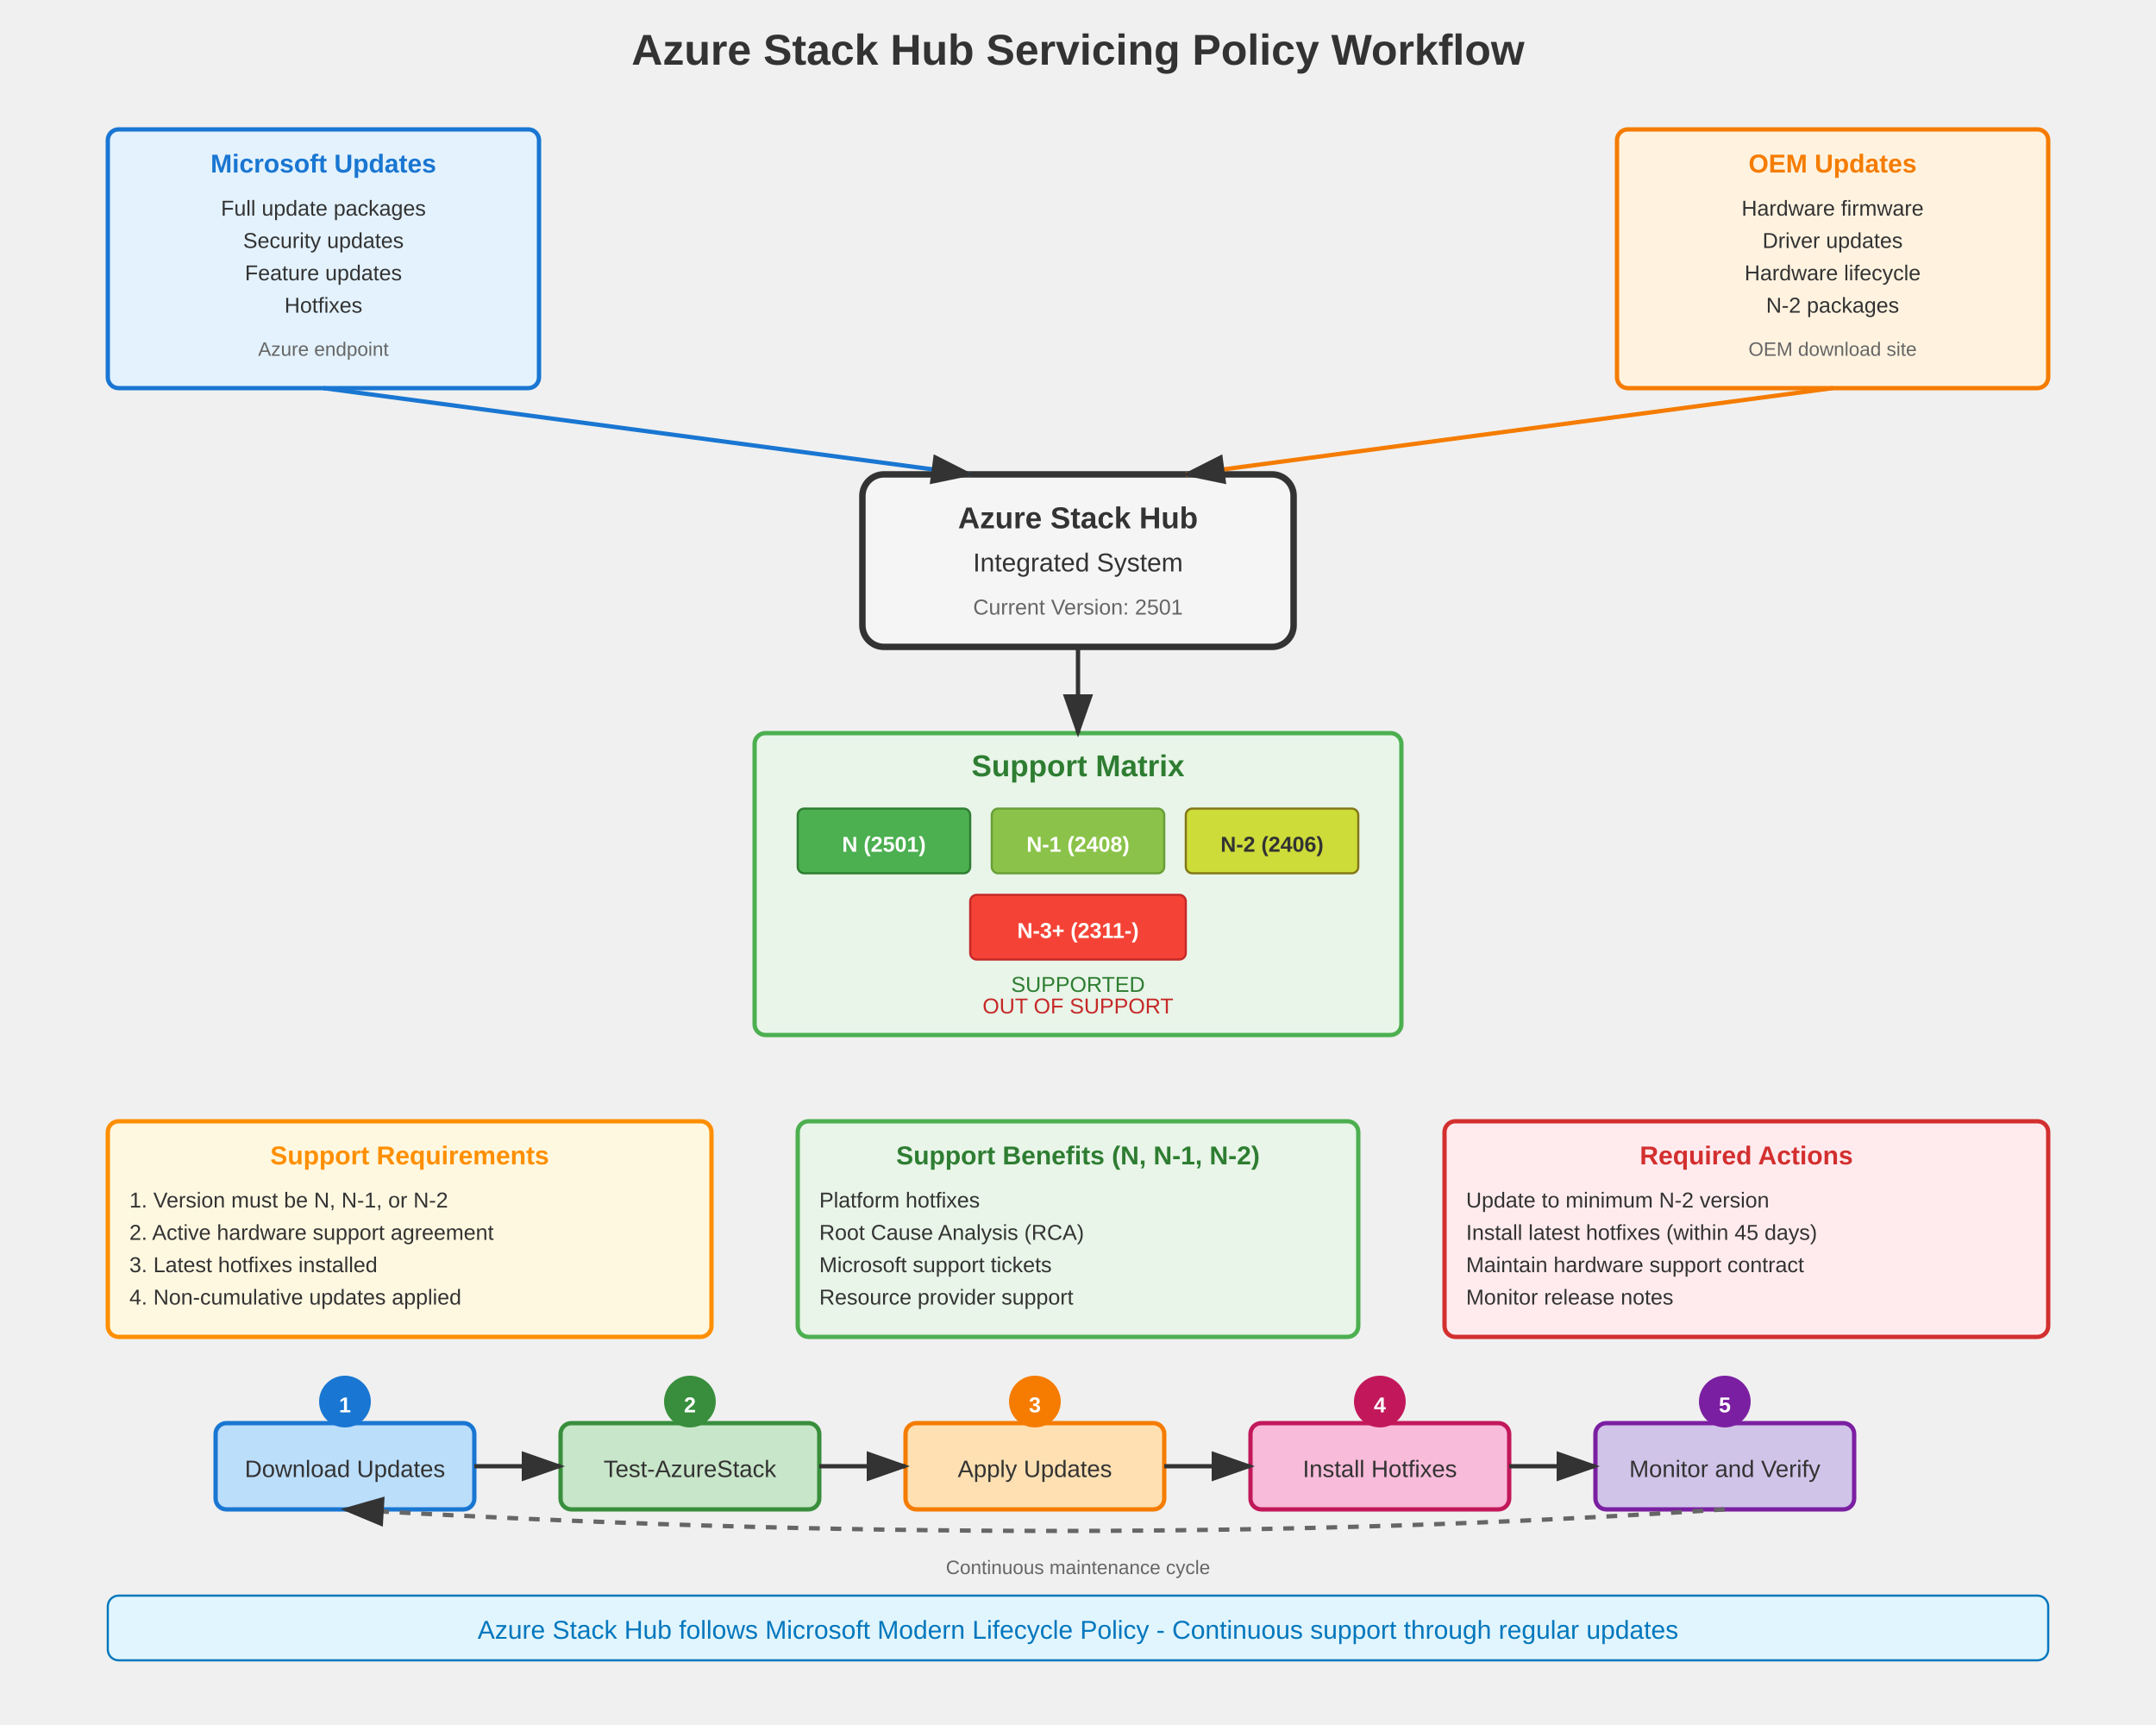
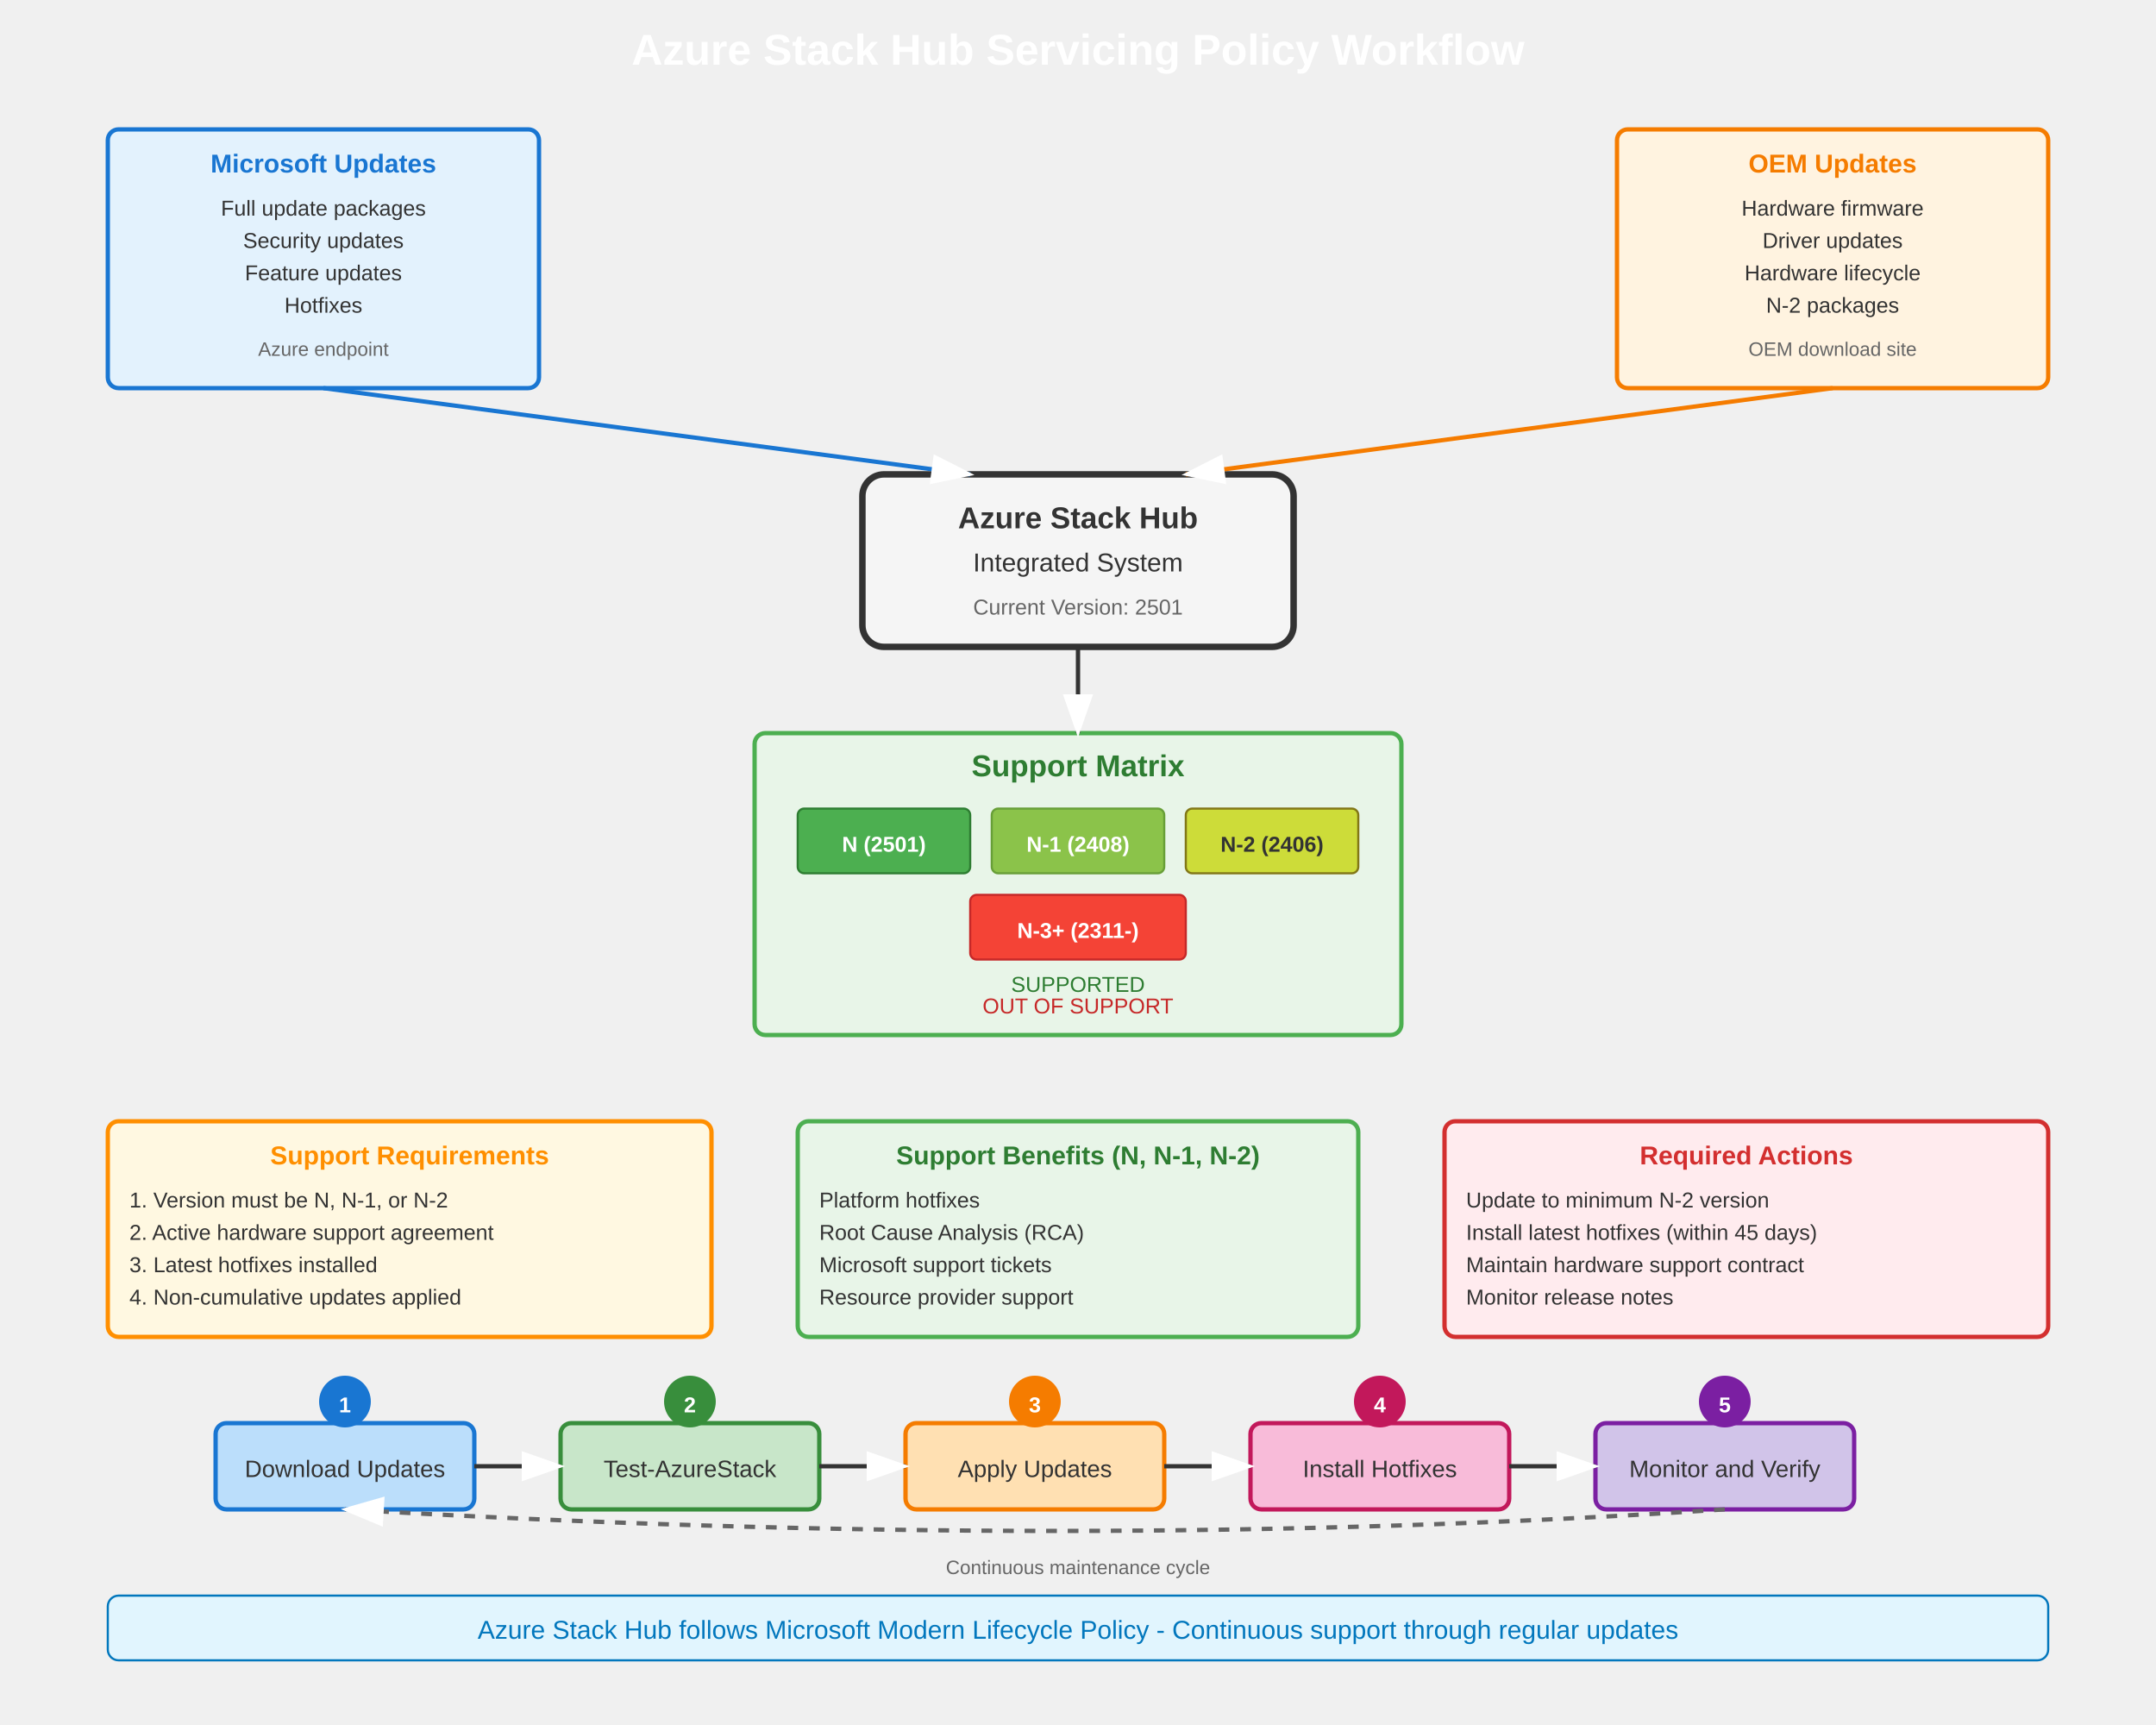
<svg xmlns="http://www.w3.org/2000/svg" width="1000" height="800">
  <defs>
    <marker id="arrowhead" markerWidth="10" markerHeight="7" refX="9" refY="3.5" orient="auto">
-       <polygon points="0 0, 10 3.5, 0 7" fill="#333" />
+       <polygon points="0 0, 10 3.5, 0 7" fill="white" />
    </marker>
  </defs>
-   <text x="500" y="30" text-anchor="middle" font-family="Arial, sans-serif" font-size="20" font-weight="bold" fill="#333">
+   <text x="500" y="30" text-anchor="middle" font-family="Arial, sans-serif" font-size="20" font-weight="bold" fill="white">
    Azure Stack Hub Servicing Policy Workflow
  </text>
  <rect x="50" y="60" width="200" height="120" rx="5" fill="#E3F2FD" stroke="#1976D2" stroke-width="2" />
  <text x="150" y="80" text-anchor="middle" font-family="Arial, sans-serif" font-size="12" font-weight="bold" fill="#1976D2">Microsoft Updates</text>
  <text x="150" y="100" text-anchor="middle" font-family="Arial, sans-serif" font-size="10" fill="#333">Full update packages</text>
  <text x="150" y="115" text-anchor="middle" font-family="Arial, sans-serif" font-size="10" fill="#333">Security updates</text>
  <text x="150" y="130" text-anchor="middle" font-family="Arial, sans-serif" font-size="10" fill="#333">Feature updates</text>
  <text x="150" y="145" text-anchor="middle" font-family="Arial, sans-serif" font-size="10" fill="#333">Hotfixes</text>
  <text x="150" y="165" text-anchor="middle" font-family="Arial, sans-serif" font-size="9" fill="#666">Azure endpoint</text>
  <rect x="750" y="60" width="200" height="120" rx="5" fill="#FFF3E0" stroke="#F57C00" stroke-width="2" />
  <text x="850" y="80" text-anchor="middle" font-family="Arial, sans-serif" font-size="12" font-weight="bold" fill="#F57C00">OEM Updates</text>
  <text x="850" y="100" text-anchor="middle" font-family="Arial, sans-serif" font-size="10" fill="#333">Hardware firmware</text>
  <text x="850" y="115" text-anchor="middle" font-family="Arial, sans-serif" font-size="10" fill="#333">Driver updates</text>
  <text x="850" y="130" text-anchor="middle" font-family="Arial, sans-serif" font-size="10" fill="#333">Hardware lifecycle</text>
  <text x="850" y="145" text-anchor="middle" font-family="Arial, sans-serif" font-size="10" fill="#333">N-2 packages</text>
  <text x="850" y="165" text-anchor="middle" font-family="Arial, sans-serif" font-size="9" fill="#666">OEM download site</text>
  <rect x="400" y="220" width="200" height="80" rx="10" fill="#F5F5F5" stroke="#333" stroke-width="3" />
  <text x="500" y="245" text-anchor="middle" font-family="Arial, sans-serif" font-size="14" font-weight="bold" fill="#333">Azure Stack Hub</text>
  <text x="500" y="265" text-anchor="middle" font-family="Arial, sans-serif" font-size="12" fill="#333">Integrated System</text>
  <text x="500" y="285" text-anchor="middle" font-family="Arial, sans-serif" font-size="10" fill="#666">Current Version: 2501</text>
  <rect x="350" y="340" width="300" height="140" rx="5" fill="#E8F5E8" stroke="#4CAF50" stroke-width="2" />
  <text x="500" y="360" text-anchor="middle" font-family="Arial, sans-serif" font-size="14" font-weight="bold" fill="#2E7D32">Support Matrix</text>
  <rect x="370" y="375" width="80" height="30" rx="3" fill="#4CAF50" stroke="#2E7D32" stroke-width="1" />
  <text x="410" y="395" text-anchor="middle" font-family="Arial, sans-serif" font-size="10" fill="white" font-weight="bold">N (2501)</text>
  <rect x="460" y="375" width="80" height="30" rx="3" fill="#8BC34A" stroke="#689F38" stroke-width="1" />
  <text x="500" y="395" text-anchor="middle" font-family="Arial, sans-serif" font-size="10" fill="white" font-weight="bold">N-1 (2408)</text>
  <rect x="550" y="375" width="80" height="30" rx="3" fill="#CDDC39" stroke="#827717" stroke-width="1" />
  <text x="590" y="395" text-anchor="middle" font-family="Arial, sans-serif" font-size="10" fill="#333" font-weight="bold">N-2 (2406)</text>
  <rect x="450" y="415" width="100" height="30" rx="3" fill="#F44336" stroke="#C62828" stroke-width="1" />
  <text x="500" y="435" text-anchor="middle" font-family="Arial, sans-serif" font-size="10" fill="white" font-weight="bold">N-3+ (2311-)</text>
  <text x="500" y="460" text-anchor="middle" font-family="Arial, sans-serif" font-size="10" fill="#2E7D32">SUPPORTED</text>
  <text x="500" y="470" text-anchor="middle" font-family="Arial, sans-serif" font-size="10" fill="#C62828">OUT OF SUPPORT</text>
  <rect x="50" y="520" width="280" height="100" rx="5" fill="#FFF8E1" stroke="#FF8F00" stroke-width="2" />
  <text x="190" y="540" text-anchor="middle" font-family="Arial, sans-serif" font-size="12" font-weight="bold" fill="#FF8F00">Support Requirements</text>
  <text x="60" y="560" text-anchor="start" font-family="Arial, sans-serif" font-size="10" fill="#333">1. Version must be N, N-1, or N-2</text>
  <text x="60" y="575" text-anchor="start" font-family="Arial, sans-serif" font-size="10" fill="#333">2. Active hardware support agreement</text>
  <text x="60" y="590" text-anchor="start" font-family="Arial, sans-serif" font-size="10" fill="#333">3. Latest hotfixes installed</text>
  <text x="60" y="605" text-anchor="start" font-family="Arial, sans-serif" font-size="10" fill="#333">4. Non-cumulative updates applied</text>
  <rect x="370" y="520" width="260" height="100" rx="5" fill="#E8F5E8" stroke="#4CAF50" stroke-width="2" />
  <text x="500" y="540" text-anchor="middle" font-family="Arial, sans-serif" font-size="12" font-weight="bold" fill="#2E7D32">Support Benefits (N, N-1, N-2)</text>
  <text x="380" y="560" text-anchor="start" font-family="Arial, sans-serif" font-size="10" fill="#333">Platform hotfixes</text>
  <text x="380" y="575" text-anchor="start" font-family="Arial, sans-serif" font-size="10" fill="#333">Root Cause Analysis (RCA)</text>
  <text x="380" y="590" text-anchor="start" font-family="Arial, sans-serif" font-size="10" fill="#333">Microsoft support tickets</text>
  <text x="380" y="605" text-anchor="start" font-family="Arial, sans-serif" font-size="10" fill="#333">Resource provider support</text>
  <rect x="670" y="520" width="280" height="100" rx="5" fill="#FFEBEE" stroke="#D32F2F" stroke-width="2" />
  <text x="810" y="540" text-anchor="middle" font-family="Arial, sans-serif" font-size="12" font-weight="bold" fill="#D32F2F">Required Actions</text>
  <text x="680" y="560" text-anchor="start" font-family="Arial, sans-serif" font-size="10" fill="#333">Update to minimum N-2 version</text>
  <text x="680" y="575" text-anchor="start" font-family="Arial, sans-serif" font-size="10" fill="#333">Install latest hotfixes (within 45 days)</text>
  <text x="680" y="590" text-anchor="start" font-family="Arial, sans-serif" font-size="10" fill="#333">Maintain hardware support contract</text>
  <text x="680" y="605" text-anchor="start" font-family="Arial, sans-serif" font-size="10" fill="#333">Monitor release notes</text>
  <rect x="100" y="660" width="120" height="40" rx="5" fill="#BBDEFB" stroke="#1976D2" stroke-width="2" />
  <text x="160" y="685" text-anchor="middle" font-family="Arial, sans-serif" font-size="11" fill="#333">Download Updates</text>
  <rect x="260" y="660" width="120" height="40" rx="5" fill="#C8E6C9" stroke="#388E3C" stroke-width="2" />
  <text x="320" y="685" text-anchor="middle" font-family="Arial, sans-serif" font-size="11" fill="#333">Test-AzureStack</text>
  <rect x="420" y="660" width="120" height="40" rx="5" fill="#FFE0B2" stroke="#F57C00" stroke-width="2" />
  <text x="480" y="685" text-anchor="middle" font-family="Arial, sans-serif" font-size="11" fill="#333">Apply Updates</text>
  <rect x="580" y="660" width="120" height="40" rx="5" fill="#F8BBD9" stroke="#C2185B" stroke-width="2" />
  <text x="640" y="685" text-anchor="middle" font-family="Arial, sans-serif" font-size="11" fill="#333">Install Hotfixes</text>
  <rect x="740" y="660" width="120" height="40" rx="5" fill="#D1C4E9" stroke="#7B1FA2" stroke-width="2" />
  <text x="800" y="685" text-anchor="middle" font-family="Arial, sans-serif" font-size="11" fill="#333">Monitor and Verify</text>
  <circle cx="160" cy="650" r="12" fill="#1976D2" />
  <text x="160" y="655" text-anchor="middle" font-family="Arial, sans-serif" font-size="10" fill="white" font-weight="bold">1</text>
  <circle cx="320" cy="650" r="12" fill="#388E3C" />
  <text x="320" y="655" text-anchor="middle" font-family="Arial, sans-serif" font-size="10" fill="white" font-weight="bold">2</text>
  <circle cx="480" cy="650" r="12" fill="#F57C00" />
  <text x="480" y="655" text-anchor="middle" font-family="Arial, sans-serif" font-size="10" fill="white" font-weight="bold">3</text>
  <circle cx="640" cy="650" r="12" fill="#C2185B" />
  <text x="640" y="655" text-anchor="middle" font-family="Arial, sans-serif" font-size="10" fill="white" font-weight="bold">4</text>
  <circle cx="800" cy="650" r="12" fill="#7B1FA2" />
  <text x="800" y="655" text-anchor="middle" font-family="Arial, sans-serif" font-size="10" fill="white" font-weight="bold">5</text>
  <rect x="50" y="740" width="900" height="30" rx="5" fill="#E1F5FE" stroke="#0277BD" stroke-width="1" />
  <text x="500" y="760" text-anchor="middle" font-family="Arial, sans-serif" font-size="12" fill="#0277BD">
    Azure Stack Hub follows Microsoft Modern Lifecycle Policy - Continuous support through regular updates
  </text>
  <line x1="150" y1="180" x2="450" y2="220" stroke="#1976D2" stroke-width="2" marker-end="url(#arrowhead)" />
  <line x1="850" y1="180" x2="550" y2="220" stroke="#F57C00" stroke-width="2" marker-end="url(#arrowhead)" />
  <line x1="500" y1="300" x2="500" y2="340" stroke="#333" stroke-width="2" marker-end="url(#arrowhead)" />
  <line x1="220" y1="680" x2="260" y2="680" stroke="#333" stroke-width="2" marker-end="url(#arrowhead)" />
  <line x1="380" y1="680" x2="420" y2="680" stroke="#333" stroke-width="2" marker-end="url(#arrowhead)" />
  <line x1="540" y1="680" x2="580" y2="680" stroke="#333" stroke-width="2" marker-end="url(#arrowhead)" />
  <line x1="700" y1="680" x2="740" y2="680" stroke="#333" stroke-width="2" marker-end="url(#arrowhead)" />
  <path d="M 800 700 Q 500 720 160 700" stroke="#666" stroke-width="2" fill="none" stroke-dasharray="5,5" marker-end="url(#arrowhead)" />
  <text x="500" y="730" text-anchor="middle" font-family="Arial, sans-serif" font-size="9" fill="#666">Continuous maintenance cycle</text>
</svg>
